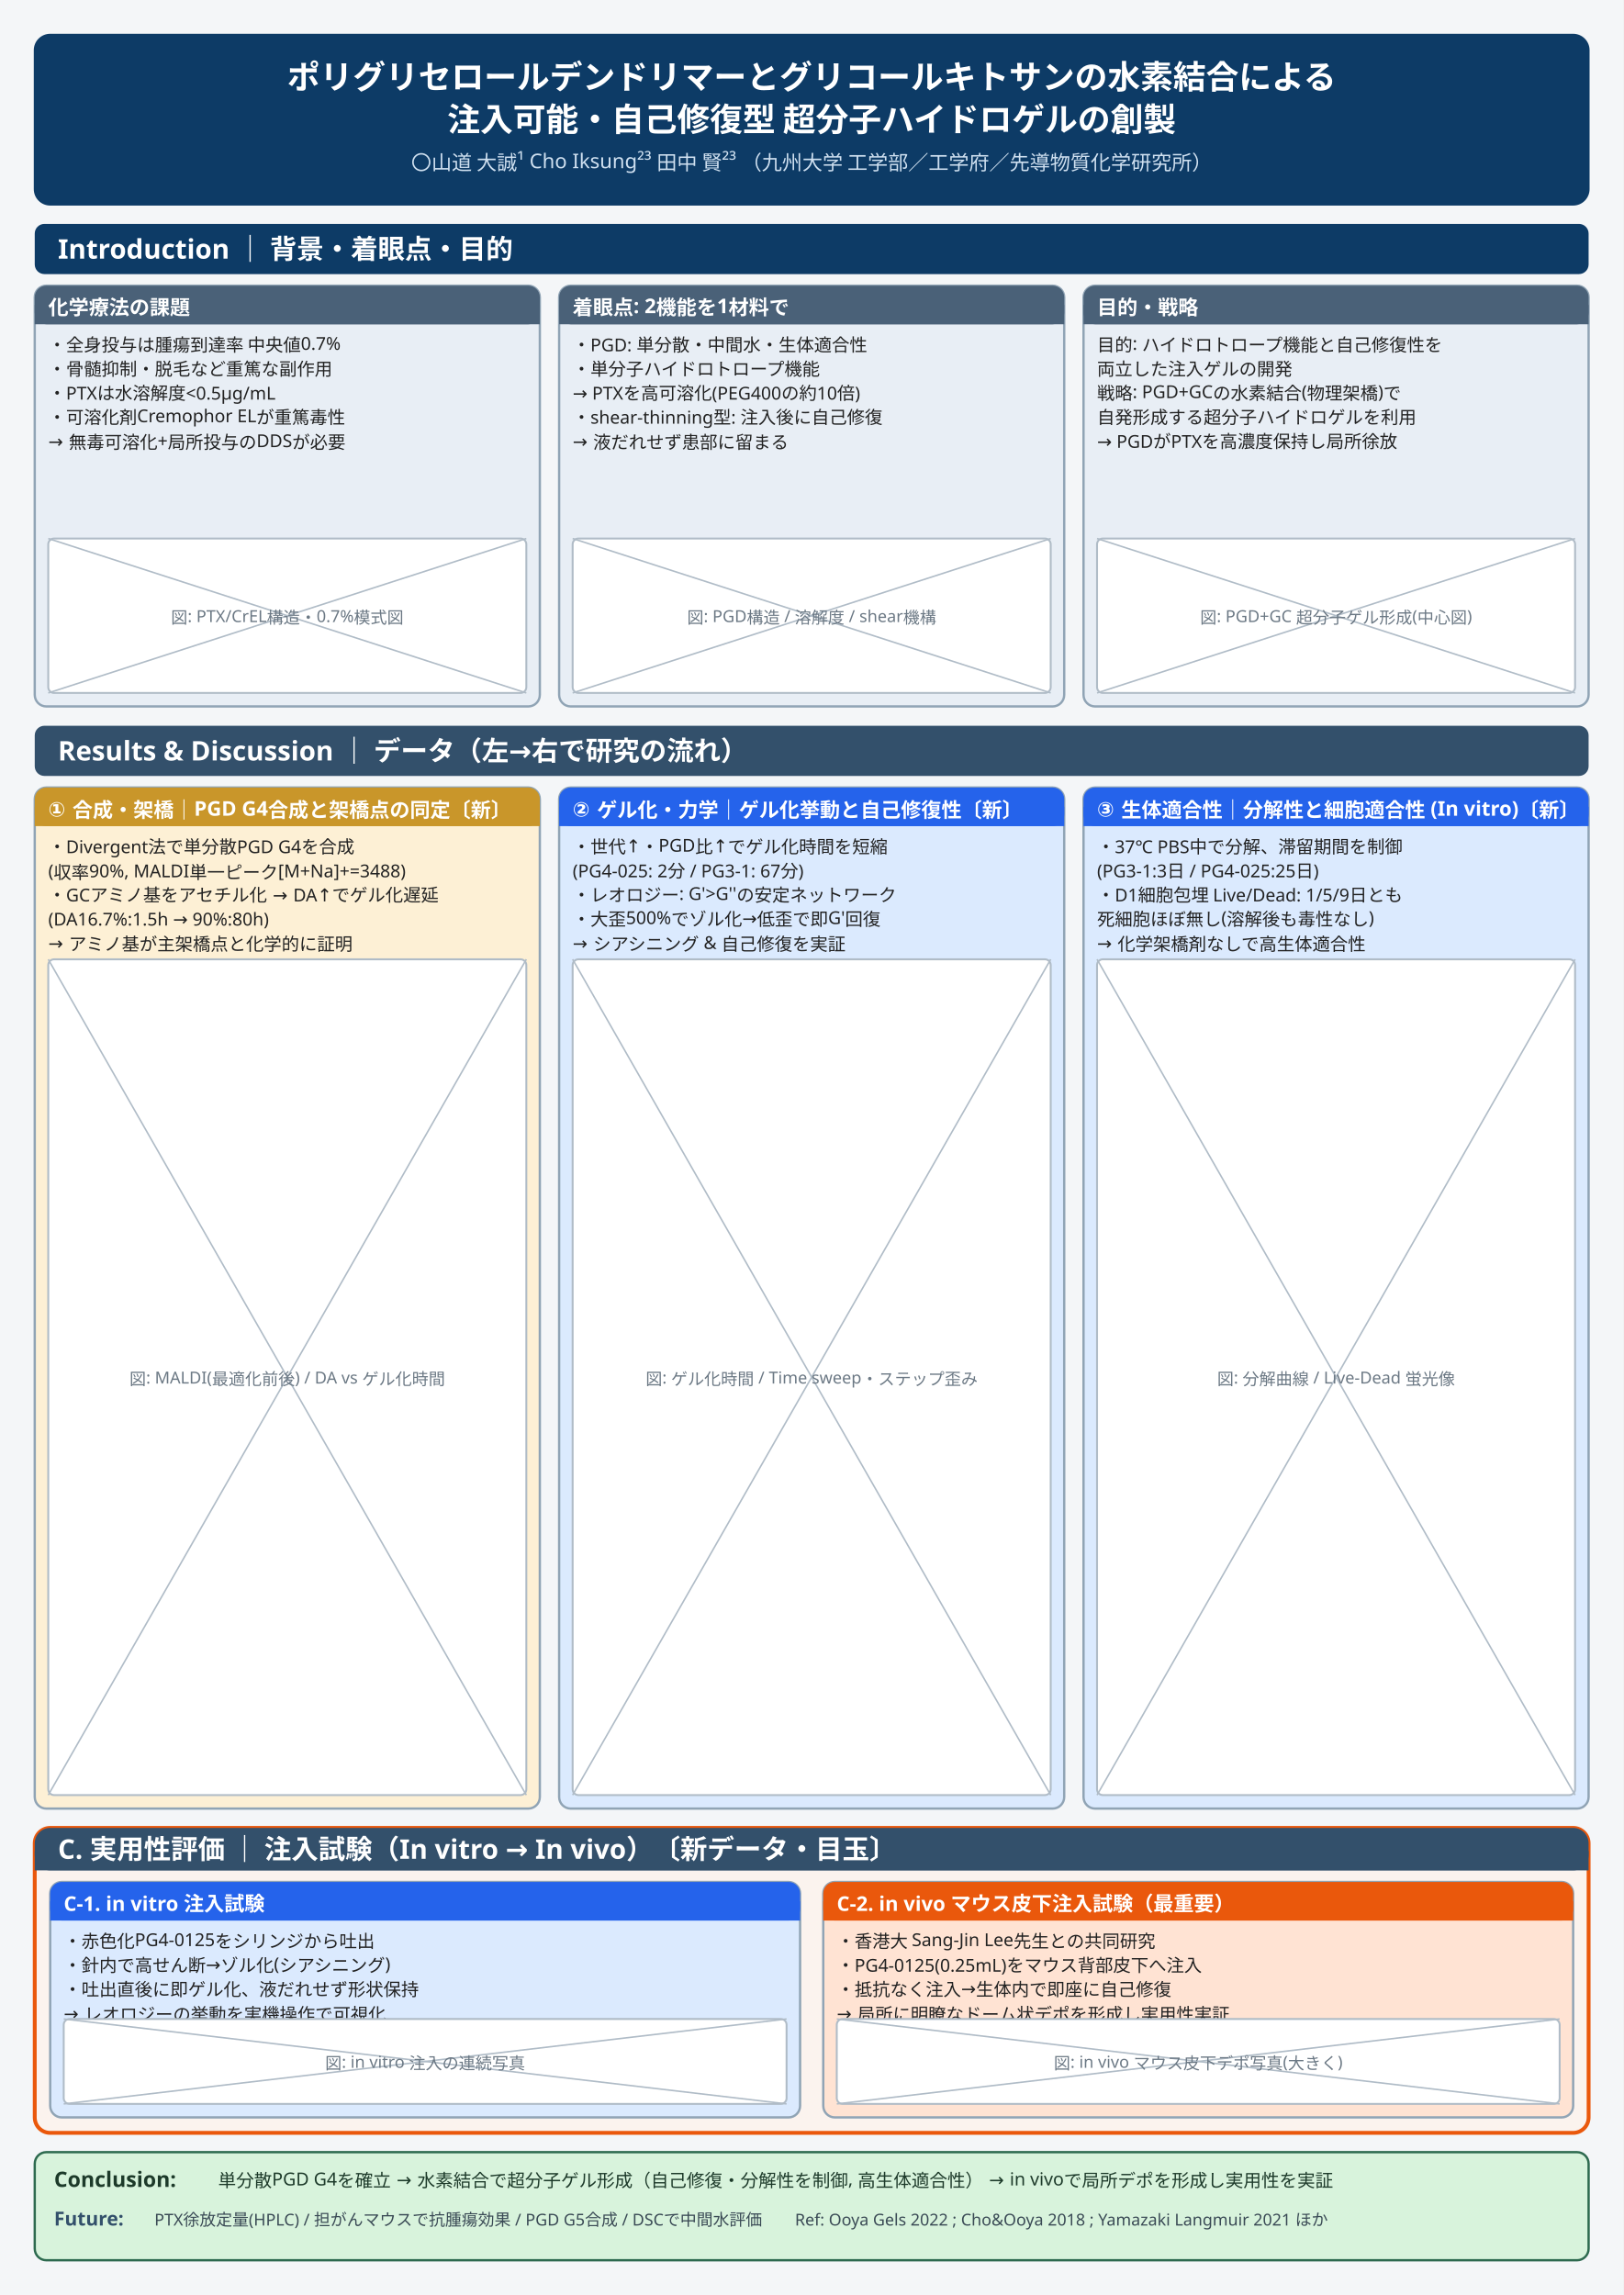
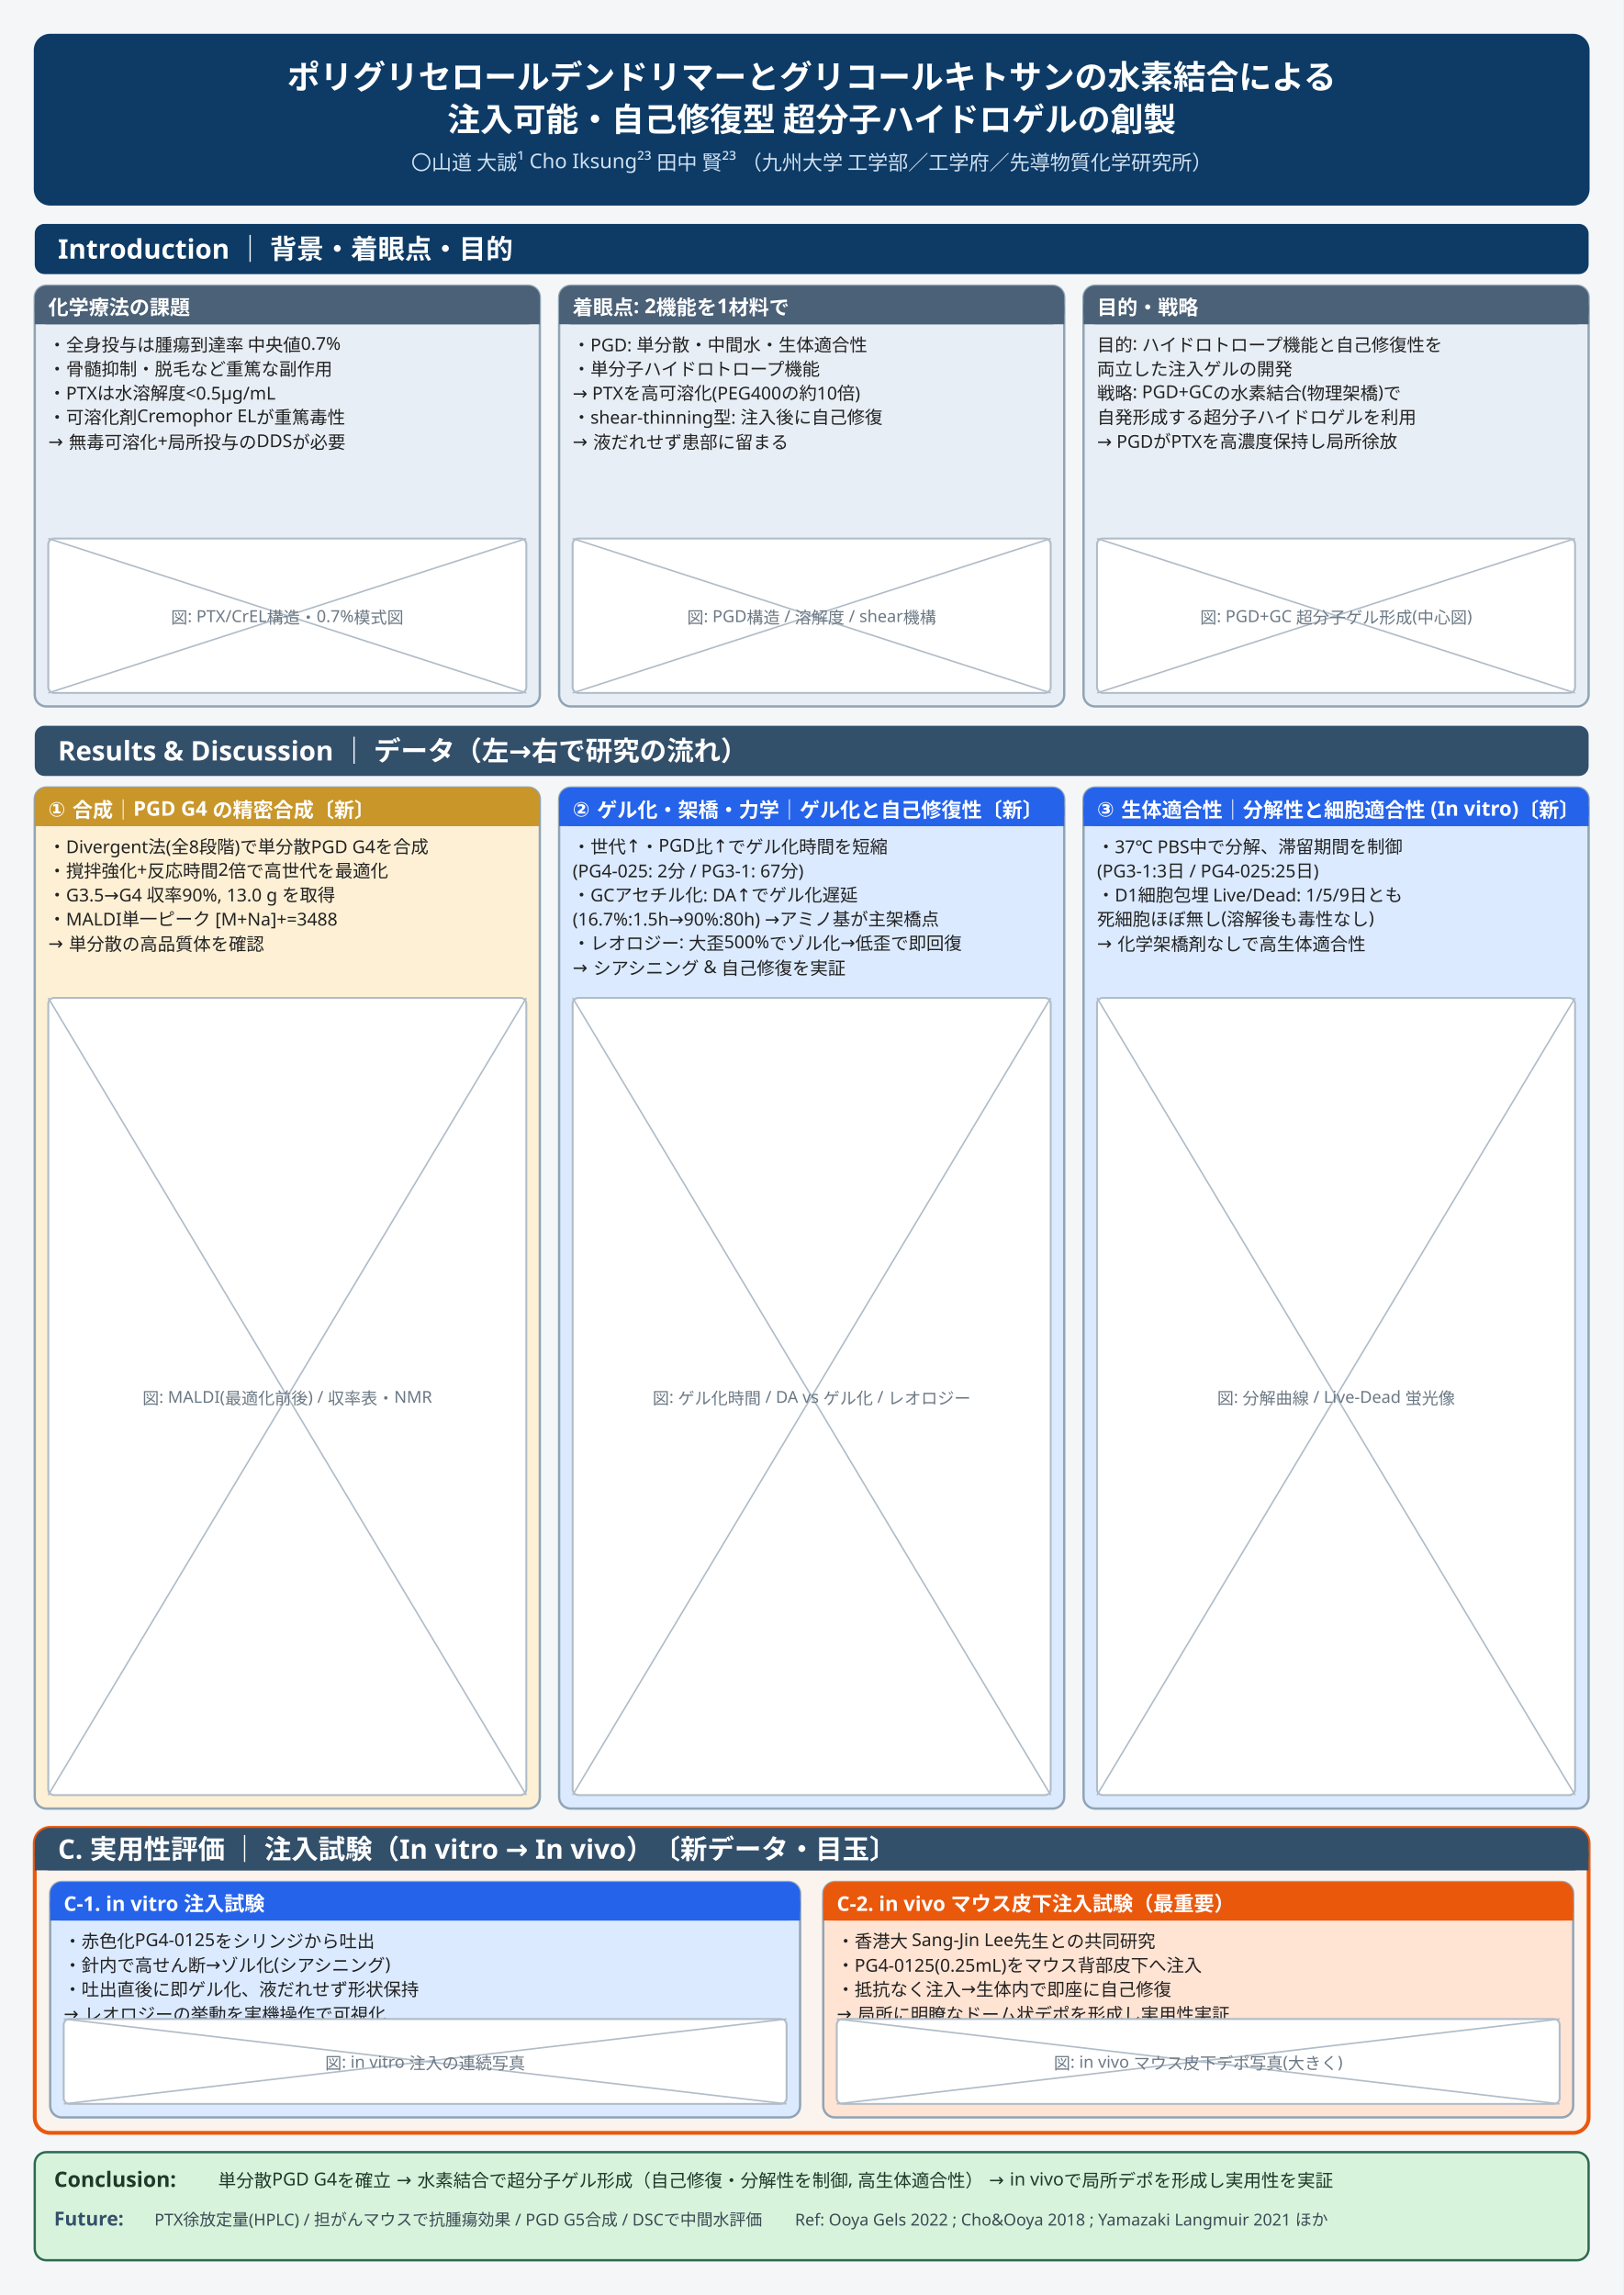
<svg xmlns="http://www.w3.org/2000/svg" width="841" height="1189" viewBox="0 0 841 1189">
  <rect width="841" height="1189" fill="#f4f6f8" />
  <rect x="18" y="18" width="805" height="88" rx="8" fill="#0d3b66" stroke="#0d3b66" stroke-width="1" />
  <text x="420.5" y="46" font-family="IPAGothic, sans-serif" font-size="17" fill="#ffffff" font-weight="bold" text-anchor="middle">ポリグリセロールデンドリマーとグリコールキトサンの水素結合による</text>
  <text x="420.5" y="68" font-family="IPAGothic, sans-serif" font-size="17" fill="#ffffff" font-weight="bold" text-anchor="middle">注入可能・自己修復型 超分子ハイドロゲルの創製</text>
  <text x="420.5" y="88" font-family="IPAGothic, sans-serif" font-size="10.5" fill="#cfe0f0" font-weight="normal" text-anchor="middle">〇山道 大誠¹  Cho Iksung²³  田中 賢²³ （九州大学 工学部／工学府／先導物質化学研究所）</text>
  <rect x="18" y="116" width="805" height="26" rx="5" fill="#0d3b66" />
  <text x="30" y="134" font-family="IPAGothic, sans-serif" font-size="14" fill="#ffffff" font-weight="bold" text-anchor="start">Introduction ｜ 背景・着眼点・目的</text>
  <rect x="18" y="148" width="261.667" height="218" rx="6" fill="#e8eef5" stroke="#90a4b5" stroke-width="1.2" />
  <rect x="18" y="148" width="261.667" height="20" rx="6" fill="#4a6178" />
  <rect x="18" y="158" width="261.667" height="10" fill="#4a6178" />
  <text x="25" y="163" font-family="IPAGothic, sans-serif" font-size="10.5" fill="#ffffff" font-weight="bold" text-anchor="start">化学療法の課題</text>
  <text x="25" y="182" font-family="IPAGothic, sans-serif" font-size="9.2" fill="#222" font-weight="normal" text-anchor="start">・全身投与は腫瘍到達率 中央値0.7%</text>
  <text x="25" y="194.5" font-family="IPAGothic, sans-serif" font-size="9.2" fill="#222" font-weight="normal" text-anchor="start">・骨髄抑制・脱毛など重篤な副作用</text>
  <text x="25" y="207.0" font-family="IPAGothic, sans-serif" font-size="9.2" fill="#222" font-weight="normal" text-anchor="start">・PTXは水溶解度&lt;0.5µg/mL</text>
  <text x="25" y="219.5" font-family="IPAGothic, sans-serif" font-size="9.2" fill="#222" font-weight="normal" text-anchor="start">・可溶化剤Cremophor ELが重篤毒性</text>
  <text x="25" y="232.0" font-family="IPAGothic, sans-serif" font-size="9.2" fill="#222" font-weight="normal" text-anchor="start">→ 無毒可溶化+局所投与のDDSが必要</text>
  <rect x="25" y="279" width="247.667" height="80" rx="3" fill="#ffffff" stroke="#b0bcc7" stroke-width="1" />
  <line x1="25" y1="279" x2="272.667" y2="359" stroke="#b0bcc7" stroke-width="0.8" />
  <line x1="25" y1="359" x2="272.667" y2="279" stroke="#b0bcc7" stroke-width="0.8" />
  <text x="148.833" y="323.0" font-family="IPAGothic, sans-serif" font-size="8.6" fill="#6b7884" font-weight="normal" text-anchor="middle">図: PTX/CrEL構造・0.7%模式図</text>
  <rect x="289.667" y="148" width="261.667" height="218" rx="6" fill="#e8eef5" stroke="#90a4b5" stroke-width="1.2" />
  <rect x="289.667" y="148" width="261.667" height="20" rx="6" fill="#4a6178" />
  <rect x="289.667" y="158" width="261.667" height="10" fill="#4a6178" />
  <text x="296.667" y="163" font-family="IPAGothic, sans-serif" font-size="10.5" fill="#ffffff" font-weight="bold" text-anchor="start">着眼点: 2機能を1材料で</text>
  <text x="296.667" y="182" font-family="IPAGothic, sans-serif" font-size="9.2" fill="#222" font-weight="normal" text-anchor="start">・PGD: 単分散・中間水・生体適合性</text>
  <text x="296.667" y="194.5" font-family="IPAGothic, sans-serif" font-size="9.2" fill="#222" font-weight="normal" text-anchor="start">・単分子ハイドロトロープ機能</text>
  <text x="296.667" y="207.0" font-family="IPAGothic, sans-serif" font-size="9.2" fill="#222" font-weight="normal" text-anchor="start">  → PTXを高可溶化(PEG400の約10倍)</text>
  <text x="296.667" y="219.5" font-family="IPAGothic, sans-serif" font-size="9.2" fill="#222" font-weight="normal" text-anchor="start">・shear-thinning型: 注入後に自己修復</text>
  <text x="296.667" y="232.0" font-family="IPAGothic, sans-serif" font-size="9.2" fill="#222" font-weight="normal" text-anchor="start">  → 液だれせず患部に留まる</text>
  <rect x="296.667" y="279" width="247.667" height="80" rx="3" fill="#ffffff" stroke="#b0bcc7" stroke-width="1" />
  <line x1="296.667" y1="279" x2="544.333" y2="359" stroke="#b0bcc7" stroke-width="0.8" />
  <line x1="296.667" y1="359" x2="544.333" y2="279" stroke="#b0bcc7" stroke-width="0.8" />
  <text x="420.5" y="323.0" font-family="IPAGothic, sans-serif" font-size="8.6" fill="#6b7884" font-weight="normal" text-anchor="middle">図: PGD構造 / 溶解度 / shear機構</text>
  <rect x="561.333" y="148" width="261.667" height="218" rx="6" fill="#e8eef5" stroke="#90a4b5" stroke-width="1.2" />
  <rect x="561.333" y="148" width="261.667" height="20" rx="6" fill="#4a6178" />
  <rect x="561.333" y="158" width="261.667" height="10" fill="#4a6178" />
  <text x="568.333" y="163" font-family="IPAGothic, sans-serif" font-size="10.5" fill="#ffffff" font-weight="bold" text-anchor="start">目的・戦略</text>
  <text x="568.333" y="182" font-family="IPAGothic, sans-serif" font-size="9.2" fill="#222" font-weight="normal" text-anchor="start">目的: ハイドロトロープ機能と自己修復性を</text>
  <text x="568.333" y="194.5" font-family="IPAGothic, sans-serif" font-size="9.2" fill="#222" font-weight="normal" text-anchor="start">両立した注入ゲルの開発</text>
  <text x="568.333" y="207.0" font-family="IPAGothic, sans-serif" font-size="9.2" fill="#222" font-weight="normal" text-anchor="start">戦略: PGD+GCの水素結合(物理架橋)で</text>
  <text x="568.333" y="219.5" font-family="IPAGothic, sans-serif" font-size="9.2" fill="#222" font-weight="normal" text-anchor="start">自発形成する超分子ハイドロゲルを利用</text>
  <text x="568.333" y="232.0" font-family="IPAGothic, sans-serif" font-size="9.2" fill="#222" font-weight="normal" text-anchor="start">→ PGDがPTXを高濃度保持し局所徐放</text>
  <rect x="568.333" y="279" width="247.667" height="80" rx="3" fill="#ffffff" stroke="#b0bcc7" stroke-width="1" />
  <line x1="568.333" y1="279" x2="816.0" y2="359" stroke="#b0bcc7" stroke-width="0.8" />
  <line x1="568.333" y1="359" x2="816.0" y2="279" stroke="#b0bcc7" stroke-width="0.8" />
  <text x="692.167" y="323.0" font-family="IPAGothic, sans-serif" font-size="8.6" fill="#6b7884" font-weight="normal" text-anchor="middle">図: PGD+GC 超分子ゲル形成(中心図)</text>
  <rect x="18" y="376" width="805" height="26" rx="5" fill="#33506b" />
  <text x="30" y="394" font-family="IPAGothic, sans-serif" font-size="14" fill="#ffffff" font-weight="bold" text-anchor="start">Results &amp; Discussion ｜ データ（左→右で研究の流れ）</text>
  <rect x="18" y="408" width="261.667" height="529" rx="6" fill="#fdf0d5" stroke="#90a4b5" stroke-width="1.2" />
  <rect x="18" y="408" width="261.667" height="20" rx="6" fill="#c9962a" />
  <rect x="18" y="418" width="261.667" height="10" fill="#c9962a" />
-   <text x="25" y="423" font-family="IPAGothic, sans-serif" font-size="10.5" fill="#ffffff" font-weight="bold" text-anchor="start">① 合成・架橋｜PGD G4合成と架橋点の同定〔新〕</text>
-   <text x="25" y="442" font-family="IPAGothic, sans-serif" font-size="9.2" fill="#222" font-weight="normal" text-anchor="start">・Divergent法で単分散PGD G4を合成</text>
-   <text x="25" y="454.5" font-family="IPAGothic, sans-serif" font-size="9.2" fill="#222" font-weight="normal" text-anchor="start">  (収率90%, MALDI単一ピーク[M+Na]+=3488)</text>
-   <text x="25" y="467.0" font-family="IPAGothic, sans-serif" font-size="9.2" fill="#222" font-weight="normal" text-anchor="start">・GCアミノ基をアセチル化 → DA↑でゲル化遅延</text>
-   <text x="25" y="479.5" font-family="IPAGothic, sans-serif" font-size="9.2" fill="#222" font-weight="normal" text-anchor="start">  (DA16.7%:1.5h → 90%:80h)</text>
-   <text x="25" y="492.0" font-family="IPAGothic, sans-serif" font-size="9.2" fill="#222" font-weight="normal" text-anchor="start">→ アミノ基が主架橋点と化学的に証明</text>
-   <rect x="25" y="497" width="247.667" height="433" rx="3" fill="#ffffff" stroke="#b0bcc7" stroke-width="1" />
-   <line x1="25" y1="497" x2="272.667" y2="930" stroke="#b0bcc7" stroke-width="0.8" />
-   <line x1="25" y1="930" x2="272.667" y2="497" stroke="#b0bcc7" stroke-width="0.8" />
-   <text x="148.833" y="717.5" font-family="IPAGothic, sans-serif" font-size="8.6" fill="#6b7884" font-weight="normal" text-anchor="middle">図: MALDI(最適化前後) / DA vs ゲル化時間</text>
+   <text x="25" y="423" font-family="IPAGothic, sans-serif" font-size="10.5" fill="#ffffff" font-weight="bold" text-anchor="start">① 合成｜PGD G4 の精密合成〔新〕</text>
+   <text x="25" y="442" font-family="IPAGothic, sans-serif" font-size="9.2" fill="#222" font-weight="normal" text-anchor="start">・Divergent法(全8段階)で単分散PGD G4を合成</text>
+   <text x="25" y="454.5" font-family="IPAGothic, sans-serif" font-size="9.2" fill="#222" font-weight="normal" text-anchor="start">・撹拌強化+反応時間2倍で高世代を最適化</text>
+   <text x="25" y="467.0" font-family="IPAGothic, sans-serif" font-size="9.2" fill="#222" font-weight="normal" text-anchor="start">・G3.5→G4 収率90%, 13.0 g を取得</text>
+   <text x="25" y="479.5" font-family="IPAGothic, sans-serif" font-size="9.2" fill="#222" font-weight="normal" text-anchor="start">・MALDI単一ピーク [M+Na]+=3488</text>
+   <text x="25" y="492.0" font-family="IPAGothic, sans-serif" font-size="9.2" fill="#222" font-weight="normal" text-anchor="start">  → 単分散の高品質体を確認</text>
+   <rect x="25" y="517" width="247.667" height="413" rx="3" fill="#ffffff" stroke="#b0bcc7" stroke-width="1" />
+   <line x1="25" y1="517" x2="272.667" y2="930" stroke="#b0bcc7" stroke-width="0.8" />
+   <line x1="25" y1="930" x2="272.667" y2="517" stroke="#b0bcc7" stroke-width="0.8" />
+   <text x="148.833" y="727.5" font-family="IPAGothic, sans-serif" font-size="8.6" fill="#6b7884" font-weight="normal" text-anchor="middle">図: MALDI(最適化前後) / 収率表・NMR</text>
  <rect x="289.667" y="408" width="261.667" height="529" rx="6" fill="#dbeafe" stroke="#90a4b5" stroke-width="1.2" />
  <rect x="289.667" y="408" width="261.667" height="20" rx="6" fill="#2563eb" />
  <rect x="289.667" y="418" width="261.667" height="10" fill="#2563eb" />
-   <text x="296.667" y="423" font-family="IPAGothic, sans-serif" font-size="10.5" fill="#ffffff" font-weight="bold" text-anchor="start">② ゲル化・力学｜ゲル化挙動と自己修復性〔新〕</text>
+   <text x="296.667" y="423" font-family="IPAGothic, sans-serif" font-size="10.5" fill="#ffffff" font-weight="bold" text-anchor="start">② ゲル化・架橋・力学｜ゲル化と自己修復性〔新〕</text>
  <text x="296.667" y="442" font-family="IPAGothic, sans-serif" font-size="9.2" fill="#222" font-weight="normal" text-anchor="start">・世代↑・PGD比↑でゲル化時間を短縮</text>
  <text x="296.667" y="454.5" font-family="IPAGothic, sans-serif" font-size="9.2" fill="#222" font-weight="normal" text-anchor="start">  (PG4-025: 2分 / PG3-1: 67分)</text>
-   <text x="296.667" y="467.0" font-family="IPAGothic, sans-serif" font-size="9.2" fill="#222" font-weight="normal" text-anchor="start">・レオロジー: G'&gt;G''の安定ネットワーク</text>
-   <text x="296.667" y="479.5" font-family="IPAGothic, sans-serif" font-size="9.2" fill="#222" font-weight="normal" text-anchor="start">・大歪500%でゾル化→低歪で即G'回復</text>
-   <text x="296.667" y="492.0" font-family="IPAGothic, sans-serif" font-size="9.2" fill="#222" font-weight="normal" text-anchor="start">→ シアシニング &amp; 自己修復を実証</text>
-   <rect x="296.667" y="497" width="247.667" height="433" rx="3" fill="#ffffff" stroke="#b0bcc7" stroke-width="1" />
-   <line x1="296.667" y1="497" x2="544.333" y2="930" stroke="#b0bcc7" stroke-width="0.8" />
-   <line x1="296.667" y1="930" x2="544.333" y2="497" stroke="#b0bcc7" stroke-width="0.8" />
-   <text x="420.5" y="717.5" font-family="IPAGothic, sans-serif" font-size="8.6" fill="#6b7884" font-weight="normal" text-anchor="middle">図: ゲル化時間 / Time sweep・ステップ歪み</text>
+   <text x="296.667" y="467.0" font-family="IPAGothic, sans-serif" font-size="9.2" fill="#222" font-weight="normal" text-anchor="start">・GCアセチル化: DA↑でゲル化遅延</text>
+   <text x="296.667" y="479.5" font-family="IPAGothic, sans-serif" font-size="9.2" fill="#222" font-weight="normal" text-anchor="start">  (16.7%:1.5h→90%:80h) →アミノ基が主架橋点</text>
+   <text x="296.667" y="492.0" font-family="IPAGothic, sans-serif" font-size="9.2" fill="#222" font-weight="normal" text-anchor="start">・レオロジー: 大歪500%でゾル化→低歪で即回復</text>
+   <text x="296.667" y="504.5" font-family="IPAGothic, sans-serif" font-size="9.2" fill="#222" font-weight="normal" text-anchor="start">  → シアシニング &amp; 自己修復を実証</text>
+   <rect x="296.667" y="517" width="247.667" height="413" rx="3" fill="#ffffff" stroke="#b0bcc7" stroke-width="1" />
+   <line x1="296.667" y1="517" x2="544.333" y2="930" stroke="#b0bcc7" stroke-width="0.8" />
+   <line x1="296.667" y1="930" x2="544.333" y2="517" stroke="#b0bcc7" stroke-width="0.8" />
+   <text x="420.5" y="727.5" font-family="IPAGothic, sans-serif" font-size="8.6" fill="#6b7884" font-weight="normal" text-anchor="middle">図: ゲル化時間 / DA vs ゲル化 / レオロジー</text>
  <rect x="561.333" y="408" width="261.667" height="529" rx="6" fill="#dbeafe" stroke="#90a4b5" stroke-width="1.2" />
  <rect x="561.333" y="408" width="261.667" height="20" rx="6" fill="#2563eb" />
  <rect x="561.333" y="418" width="261.667" height="10" fill="#2563eb" />
  <text x="568.333" y="423" font-family="IPAGothic, sans-serif" font-size="10.5" fill="#ffffff" font-weight="bold" text-anchor="start">③ 生体適合性｜分解性と細胞適合性 (In vitro)〔新〕</text>
  <text x="568.333" y="442" font-family="IPAGothic, sans-serif" font-size="9.2" fill="#222" font-weight="normal" text-anchor="start">・37℃ PBS中で分解、滞留期間を制御</text>
  <text x="568.333" y="454.5" font-family="IPAGothic, sans-serif" font-size="9.2" fill="#222" font-weight="normal" text-anchor="start">  (PG3-1:3日 / PG4-025:25日)</text>
  <text x="568.333" y="467.0" font-family="IPAGothic, sans-serif" font-size="9.2" fill="#222" font-weight="normal" text-anchor="start">・D1細胞包埋 Live/Dead: 1/5/9日とも</text>
  <text x="568.333" y="479.5" font-family="IPAGothic, sans-serif" font-size="9.2" fill="#222" font-weight="normal" text-anchor="start">  死細胞ほぼ無し(溶解後も毒性なし)</text>
  <text x="568.333" y="492.0" font-family="IPAGothic, sans-serif" font-size="9.2" fill="#222" font-weight="normal" text-anchor="start">→ 化学架橋剤なしで高生体適合性</text>
-   <rect x="568.333" y="497" width="247.667" height="433" rx="3" fill="#ffffff" stroke="#b0bcc7" stroke-width="1" />
-   <line x1="568.333" y1="497" x2="816.0" y2="930" stroke="#b0bcc7" stroke-width="0.8" />
-   <line x1="568.333" y1="930" x2="816.0" y2="497" stroke="#b0bcc7" stroke-width="0.8" />
-   <text x="692.167" y="717.5" font-family="IPAGothic, sans-serif" font-size="8.6" fill="#6b7884" font-weight="normal" text-anchor="middle">図: 分解曲線 / Live-Dead 蛍光像</text>
+   <rect x="568.333" y="517" width="247.667" height="413" rx="3" fill="#ffffff" stroke="#b0bcc7" stroke-width="1" />
+   <line x1="568.333" y1="517" x2="816.0" y2="930" stroke="#b0bcc7" stroke-width="0.8" />
+   <line x1="568.333" y1="930" x2="816.0" y2="517" stroke="#b0bcc7" stroke-width="0.8" />
+   <text x="692.167" y="727.5" font-family="IPAGothic, sans-serif" font-size="8.6" fill="#6b7884" font-weight="normal" text-anchor="middle">図: 分解曲線 / Live-Dead 蛍光像</text>
  <rect x="18" y="947" width="805" height="158" rx="8" fill="#fbf3ee" stroke="#ea580c" stroke-width="2" />
  <rect x="18" y="947" width="805" height="22" rx="8" fill="#33506b" />
  <rect x="18" y="959" width="805" height="10" fill="#33506b" />
  <text x="30" y="963" font-family="IPAGothic, sans-serif" font-size="14" fill="#ffffff" font-weight="bold" text-anchor="start">C. 実用性評価 ｜ 注入試験（In vitro → In vivo）〔新データ・目玉〕</text>
  <rect x="26" y="975" width="388.5" height="122" rx="6" fill="#dbeafe" stroke="#90a4b5" stroke-width="1.2" />
  <rect x="26" y="975" width="388.5" height="20" rx="6" fill="#2563eb" />
  <rect x="26" y="985" width="388.5" height="10" fill="#2563eb" />
  <text x="33" y="990" font-family="IPAGothic, sans-serif" font-size="10.5" fill="#ffffff" font-weight="bold" text-anchor="start">C-1. in vitro 注入試験</text>
  <text x="33" y="1009" font-family="IPAGothic, sans-serif" font-size="9.2" fill="#222" font-weight="normal" text-anchor="start">・赤色化PG4-0125をシリンジから吐出</text>
  <text x="33" y="1021.5" font-family="IPAGothic, sans-serif" font-size="9.2" fill="#222" font-weight="normal" text-anchor="start">・針内で高せん断→ゾル化(シアシニング)</text>
  <text x="33" y="1034.0" font-family="IPAGothic, sans-serif" font-size="9.2" fill="#222" font-weight="normal" text-anchor="start">・吐出直後に即ゲル化、液だれせず形状保持</text>
  <text x="33" y="1046.5" font-family="IPAGothic, sans-serif" font-size="9.2" fill="#222" font-weight="normal" text-anchor="start">→ レオロジーの挙動を実機操作で可視化</text>
  <rect x="33" y="1046" width="374.5" height="44" rx="3" fill="#ffffff" stroke="#b0bcc7" stroke-width="1" />
  <line x1="33" y1="1046" x2="407.5" y2="1090" stroke="#b0bcc7" stroke-width="0.8" />
  <line x1="33" y1="1090" x2="407.5" y2="1046" stroke="#b0bcc7" stroke-width="0.8" />
  <text x="220.25" y="1072.0" font-family="IPAGothic, sans-serif" font-size="8.6" fill="#6b7884" font-weight="normal" text-anchor="middle">図: in vitro 注入の連続写真</text>
  <rect x="426.5" y="975" width="388.5" height="122" rx="6" fill="#ffe3d3" stroke="#90a4b5" stroke-width="1.2" />
  <rect x="426.5" y="975" width="388.5" height="20" rx="6" fill="#ea580c" />
  <rect x="426.5" y="985" width="388.5" height="10" fill="#ea580c" />
  <text x="433.5" y="990" font-family="IPAGothic, sans-serif" font-size="10.5" fill="#ffffff" font-weight="bold" text-anchor="start">C-2. in vivo マウス皮下注入試験（最重要）</text>
  <text x="433.5" y="1009" font-family="IPAGothic, sans-serif" font-size="9.2" fill="#222" font-weight="normal" text-anchor="start">・香港大 Sang-Jin Lee先生との共同研究</text>
  <text x="433.5" y="1021.5" font-family="IPAGothic, sans-serif" font-size="9.2" fill="#222" font-weight="normal" text-anchor="start">・PG4-0125(0.25mL)をマウス背部皮下へ注入</text>
  <text x="433.5" y="1034.0" font-family="IPAGothic, sans-serif" font-size="9.2" fill="#222" font-weight="normal" text-anchor="start">・抵抗なく注入→生体内で即座に自己修復</text>
  <text x="433.5" y="1046.5" font-family="IPAGothic, sans-serif" font-size="9.2" fill="#222" font-weight="normal" text-anchor="start">→ 局所に明瞭なドーム状デポを形成し実用性実証</text>
  <rect x="433.5" y="1046" width="374.5" height="44" rx="3" fill="#ffffff" stroke="#b0bcc7" stroke-width="1" />
  <line x1="433.5" y1="1046" x2="808.0" y2="1090" stroke="#b0bcc7" stroke-width="0.8" />
  <line x1="433.5" y1="1090" x2="808.0" y2="1046" stroke="#b0bcc7" stroke-width="0.8" />
  <text x="620.75" y="1072.0" font-family="IPAGothic, sans-serif" font-size="8.6" fill="#6b7884" font-weight="normal" text-anchor="middle">図: in vivo マウス皮下デポ写真(大きく)</text>
  <rect x="18" y="1115" width="805" height="56" rx="6" fill="#d8f3dc" stroke="#2d6a4f" stroke-width="1.2" />
  <text x="28" y="1133" font-family="IPAGothic, sans-serif" font-size="11" fill="#1d3a2a" font-weight="bold" text-anchor="start">Conclusion:</text>
  <text x="113" y="1133" font-family="IPAGothic, sans-serif" font-size="9.3" fill="#1d3a2a" font-weight="normal" text-anchor="start">単分散PGD G4を確立 → 水素結合で超分子ゲル形成（自己修復・分解性を制御, 高生体適合性） → in vivoで局所デポを形成し実用性を実証</text>
  <text x="28" y="1153" font-family="IPAGothic, sans-serif" font-size="10" fill="#33506b" font-weight="bold" text-anchor="start">Future:</text>
  <text x="80" y="1153" font-family="IPAGothic, sans-serif" font-size="8.5" fill="#3a4a55" font-weight="normal" text-anchor="start">PTX徐放定量(HPLC) / 担がんマウスで抗腫瘍効果 / PGD G5合成 / DSCで中間水評価　　Ref: Ooya Gels 2022 ; Cho&amp;Ooya 2018 ; Yamazaki Langmuir 2021 ほか</text>
</svg>
